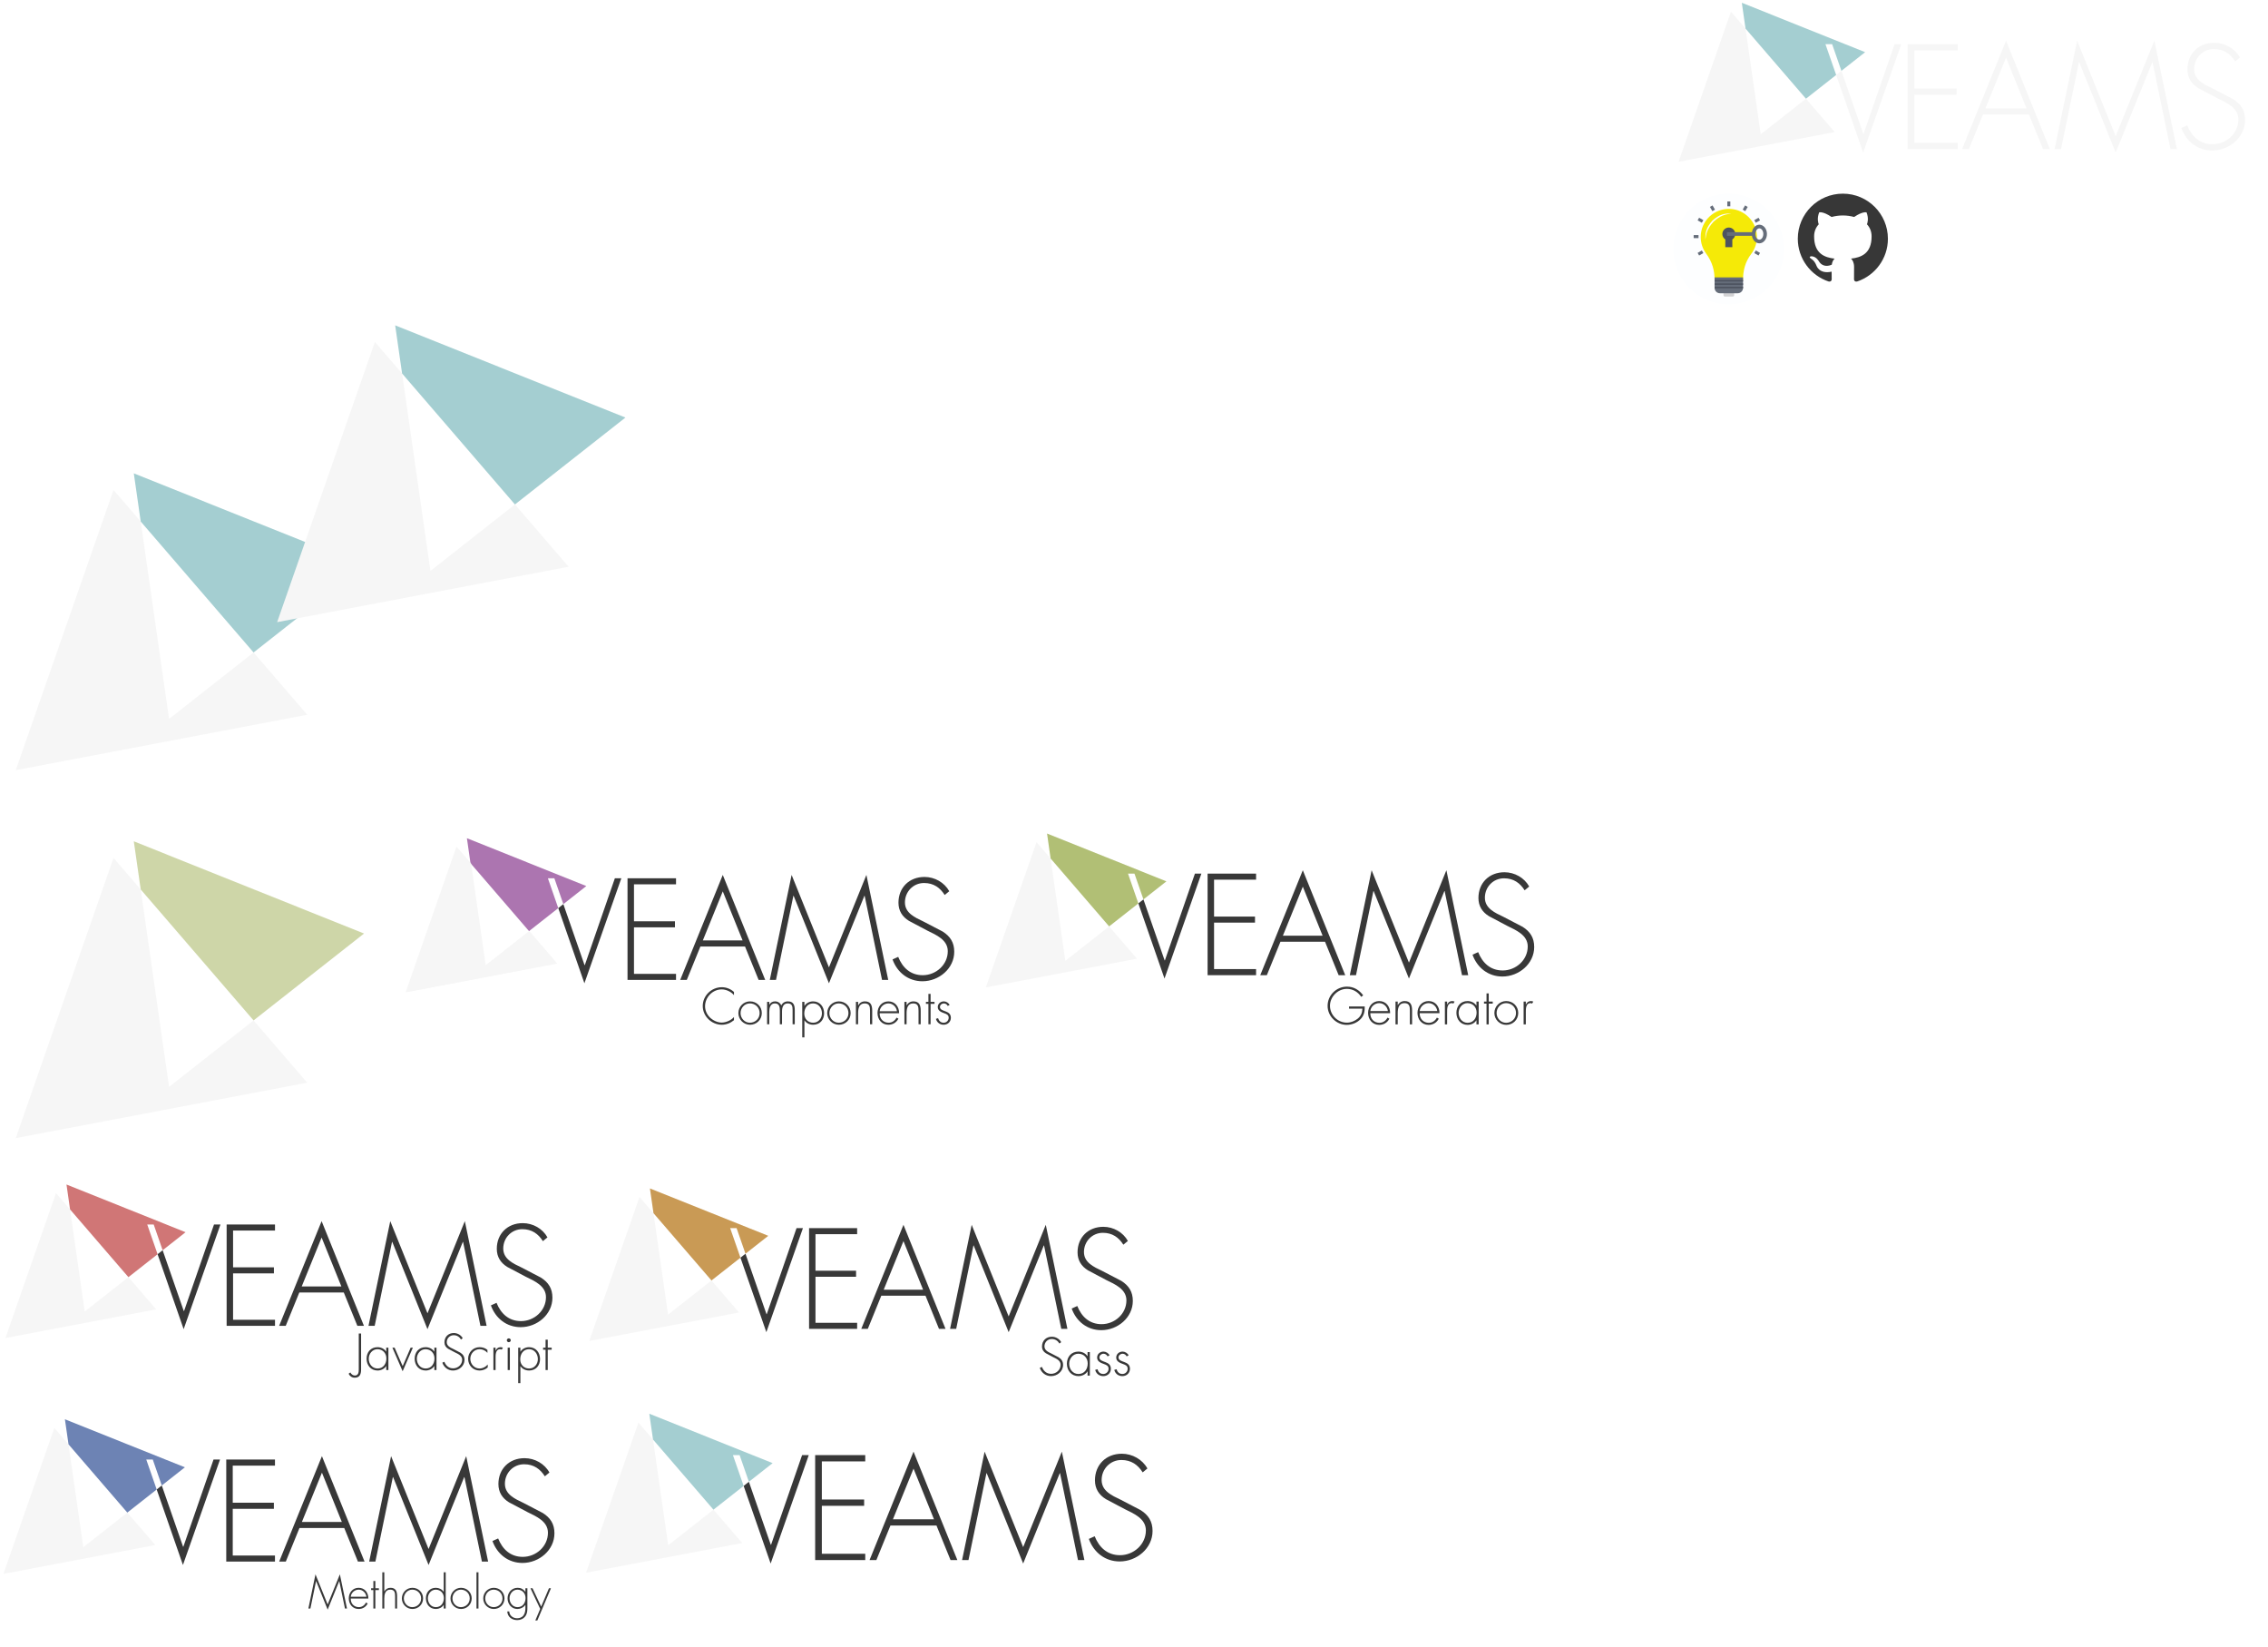
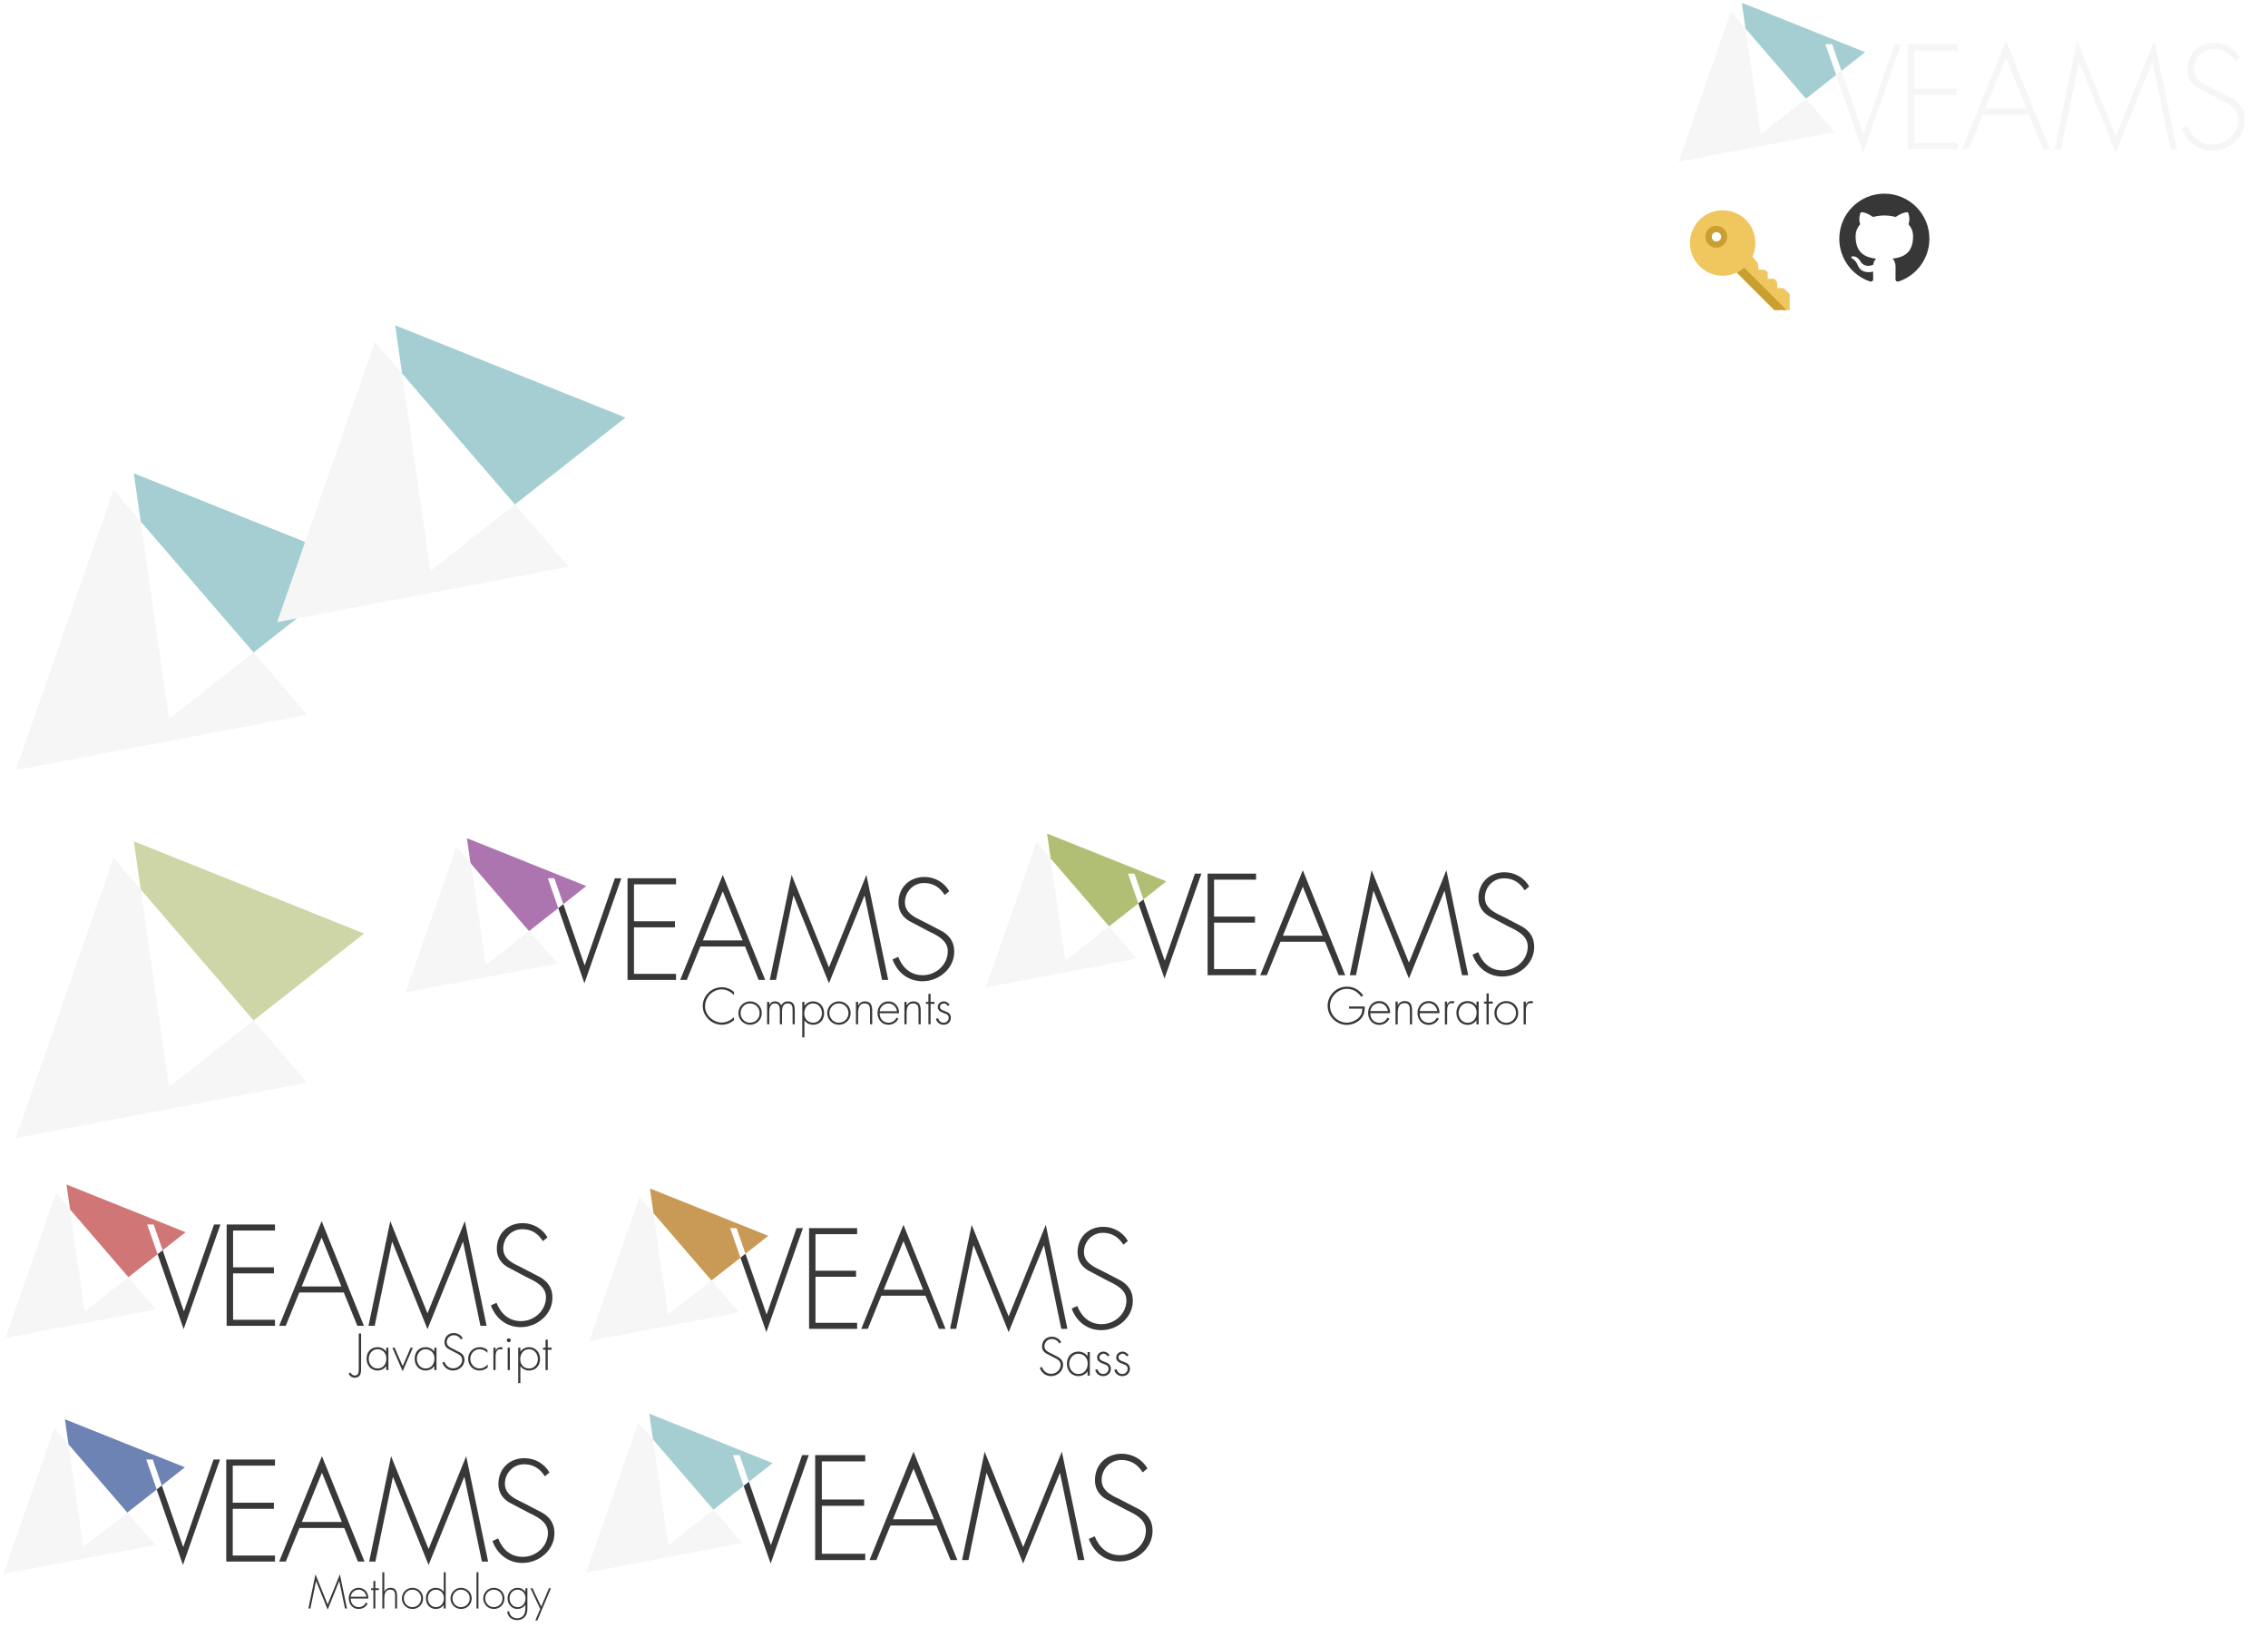
<svg xmlns="http://www.w3.org/2000/svg" baseProfile="tiny" preserveAspectRatio="xMinYMin meet" viewBox="0 0 820 595" width="820" height="595">
-   <g transform="translate(650 70)">
+   <g transform="translate(665 70)">
    <path fill-rule="evenodd" clip-rule="evenodd" fill="#373737" d="M16.289 0C7.294 0 0 7.294 0 16.291c0 7.197 4.667 13.302 11.141 15.457.814.148 1.112-.354 1.112-.785 0-.387-.014-1.412-.022-2.771-4.531.984-5.487-2.184-5.487-2.184-.741-1.881-1.809-2.383-1.809-2.383-1.479-1.01.112-.99.112-.99 1.635.115 2.495 1.68 2.495 1.68 1.453 2.488 3.813 1.77 4.741 1.354.148-1.053.569-1.771 1.034-2.178-3.617-.412-7.42-1.809-7.42-8.051 0-1.778.635-3.232 1.677-4.371-.167-.412-.727-2.068.16-4.311 0 0 1.368-.438 4.479 1.67a15.602 15.602 0 0 1 4.078-.549c1.384.006 2.776.188 4.078.549 3.11-2.108 4.476-1.67 4.476-1.67.889 2.242.329 3.898.162 4.311 1.043 1.139 1.674 2.593 1.674 4.371 0 6.258-3.809 7.635-7.438 8.038.585.504 1.105 1.498 1.105 3.018 0 2.178-.02 3.934-.02 4.469 0 .436.293.941 1.12.783 6.468-2.158 11.13-8.26 11.13-15.455C32.579 7.294 25.286 0 16.289 0z" />
  </g>
  <g transform="translate(605 70)">
-     <g fill="none" fill-rule="evenodd">
-       <g fill-rule="nonzero">
-         <circle fill="#FDFEFF" cx="20" cy="20" r="20" />
-         <path d="M30.204 15.137a10.12 10.12 0 0 1-2.042 6.645c-2.246 2.966-2.96 6.046-2.96 9.404H14.914c0-3.356-.76-6.393-3.063-9.54a10.111 10.111 0 0 1-1.954-5.99c0-5.825 4.908-10.504 10.813-10.135 5.104.32 9.239 4.508 9.493 9.616z" fill="#F5EA07" />
-         <path d="M11.59 16.54c-.092-2.47.278-4.253 2.544-6.806 2.538-2.256 4.295-2.636 6.808-2.54-2.33.326-3.914.684-6.41 2.939-2.381 2.625-2.667 4.449-2.941 6.407z" fill="#FDFEFF" />
-         <path d="M21.988 35.72h-3.86v.973c0 .273.221.494.494.495h2.872a.494.494 0 0 0 .494-.495v-.974z" fill="#D2D2D4" />
-         <path d="M23.275 36.002H16.84a1.926 1.926 0 0 1-1.926-1.926v-3.808H25.2v3.808a1.927 1.927 0 0 1-1.926 1.926z" fill="#656D7A" />
-         <g transform="translate(14.844 31.172)" fill="#4D535F">
-           <path d="M.07.016h10.287v.551H.072V.016zm0 1.228h10.287v.552H.072v-.552zm0 1.231h10.287v.552H.072v-.552z" />
-         </g>
-         <g transform="translate(7.344 2.813)" fill="#656D7A">
-           <path d="M0 12.17h1.762v1.088H.002v-1.089zm3.503 6.49l-1.526.881-.544-.942 1.525-.881.545.943zM23.997 6.829l-1.526.88-.544-.942 1.526-.881.544.942zm-4.455-4.852l-.88 1.526-.943-.545.88-1.525.943.544zM12.17 0h1.088v1.762H12.17V0zM6.83 1.433l.88 1.526-.942.544-.88-1.526.942-.544zm15.64 16.286l1.526.88-.544.943-1.526-.88.545-.943zM1.976 5.886l1.525.88-.544.943-1.526-.88.545-.943z" />
-         </g>
-         <path d="M22.392 14.583a2.335 2.335 0 1 0-3.605 1.957v2.802h2.542V16.54a2.331 2.331 0 0 0 1.063-1.957z" fill="#4D535F" />
-         <path d="M31.103 11.217c-1.328 0-2.438 1.166-2.688 2.708h-9.043v1.315h9.043c.25 1.542 1.36 2.707 2.688 2.707 1.511 0 2.741-1.51 2.741-3.365 0-1.855-1.23-3.365-2.741-3.365zm1.426 3.365c0 1.13-.64 2.05-1.426 2.05-.786 0-1.426-.92-1.426-2.05s.64-2.05 1.426-2.05c.786 0 1.426.92 1.426 2.05z" fill="#656D7A" />
-       </g>
-     </g>
+     <path d="M39.853 34.218c-.21-.194-2.29-.06-2.29-.06l-.023-2.199-1.017-1.162-2.41-.04-.002-.003c-.01.033-.001-2.42-.001-2.42l-1.125-.814s-2.188-.064-2.206-.081l-.176-2.248-2.026-2.398c.7-1.51 1.104-3.189 1.104-4.964C29.68 11.296 24.38 6 17.842 6 11.301 5.999 6 11.295 6 17.827c0 6.534 5.3 11.831 11.84 11.831 1.814 0 3.526-.42 5.062-1.15l13.505 13.478s5.662.085 5.662.082l.008-5.753s-.895-.873-2.224-2.097zM15.581 18.414a2.814 2.814 0 0 1-2.806-2.823 2.815 2.815 0 0 1 2.806-2.824 2.816 2.816 0 0 1 2.807 2.824 2.815 2.815 0 0 1-2.807 2.823z" fill="#EFC75E" />
+     <path d="M15.583 11.636a3.946 3.946 0 1 0 0 7.891 3.946 3.946 0 0 0 0-7.891zm0 5.636a1.691 1.691 0 1 1 .001-3.383 1.691 1.691 0 0 1 0 3.383zm10.028 9.468c-1.076.937-1.48 1.197-2.634 1.816l13.51 13.51 4.46.008L25.61 26.739z" fill="#CA9F30" />
  </g>
  <g transform="translate(145 300)">
    <g>
      <path fill="none" d="M109.112 39.923h14.371l-7.161-17.734z" />
      <g>
        <path fill="#F6F6F6" d="M27.118 25.994l-2.01-13.986-5.102-5.918-9.165 26.267-9.167 26.266 27.331-5.193 27.33-5.197-10.064-11.675-15.846 12.461z" />
      </g>
      <path fill="#383838" d="M66.441 48.839h-.098l-7.664-22.037-1.835 1.444 9.45 27.169 13.348-37.951h-2.339zm15.441 5.357h17.537v-2.191h-15.2V35.196h14.81v-2.192h-14.81V19.656h15.2v-2.192H81.882zm19.046 0h2.387l4.918-12.081h16.127l4.919 12.081h2.387l-15.345-37.95-15.393 37.95zm8.184-14.273l7.21-17.733 7.161 17.733h-14.371zm45.596 9.742l-13.496-33.419-7.891 37.95h2.242l6.283-30.399h.099l12.763 31.618 12.812-31.618h.099l6.283 30.399h2.24l-7.892-37.95zm41.113-12.957l-7.016-3.654c-2.971-1.413-6.625-3.021-6.625-6.87s2.973-7.015 6.919-7.015c3.459 0 5.796 1.706 7.453 4.335l1.655-1.364c-1.753-3.166-5.26-5.163-8.964-5.163-5.504 0-9.402 3.849-9.402 9.306 0 2.922 1.364 5.066 3.801 6.576l6.625 3.506c3.167 1.56 7.404 3.314 7.404 7.455 0 4.872-4.237 8.672-9.061 8.672-4.435 0-7.307-2.728-8.865-6.625l-2.047.926c1.704 4.726 5.699 7.891 10.814 7.891 5.943 0 11.497-4.579 11.497-10.669.001-3.313-1.412-5.554-4.188-7.307z" />
      <g>
        <path opacity=".8" fill="#97539C" d="M55.431 17.464l3.248 9.338 8.314-6.536-21.592-8.646-21.59-8.647 1.297 9.035 13.063 15.154 8.1 9.396 2.438-1.916 8.135-6.396-3.751-10.782z" />
      </g>
    </g>
    <g fill="#383838">
      <path d="M120.369 59.71c-1.018-1.244-2.806-2.086-4.436-2.086-3.296 0-6.014 2.84-6.014 6.084 0 1.542.667 2.997 1.771 4.084 1.105 1.052 2.683 1.823 4.243 1.823 1.525 0 3.453-.824 4.436-2.016v1.156c-1.245 1.034-2.771 1.648-4.4 1.648-3.682 0-6.89-3.067-6.89-6.768 0-3.752 3.155-6.802 6.907-6.802 1.596 0 3.208.632 4.383 1.719v1.158zm10.063 6.47c0 2.401-1.876 4.225-4.26 4.225-2.332 0-4.208-1.911-4.208-4.208 0-2.332 1.858-4.242 4.208-4.242 2.384-.001 4.26 1.822 4.26 4.225zm-7.679.016c0 1.842 1.455 3.473 3.366 3.473 1.981 0 3.523-1.509 3.523-3.473 0-1.998-1.525-3.506-3.523-3.506-1.928 0-3.366 1.631-3.366 3.506zm10.379-3.05h.035c.367-.754 1.174-1.192 2.033-1.192 1.035 0 1.858.525 2.278 1.473.438-.964 1.333-1.473 2.367-1.473 2.086 0 2.507 1.42 2.507 3.19v5.084h-.788V65.04c0-1.245-.193-2.35-1.735-2.35-1.684 0-2.087 1.473-2.087 2.876v4.662h-.789v-4.996c0-1.262-.228-2.542-1.806-2.542-1.7 0-2.016 1.771-2.016 3.086v4.452h-.789v-8.1h.789v1.018zm12.711.439h.034c.596-1.035 1.894-1.631 3.086-1.631 2.472 0 3.997 1.929 3.997 4.296 0 2.366-1.525 4.154-3.963 4.154-1.244 0-2.453-.543-3.12-1.578h-.034v6.137h-.79V62.129h.79v1.456zm-.053 2.769c0 1.894 1.28 3.314 3.227 3.314 1.894 0 3.155-1.596 3.155-3.402 0-1.858-1.21-3.576-3.19-3.576-2.07 0-3.192 1.718-3.192 3.664zm16.76-.174c0 2.401-1.877 4.225-4.261 4.225-2.332 0-4.208-1.911-4.208-4.208 0-2.332 1.858-4.242 4.208-4.242 2.384-.001 4.261 1.822 4.261 4.225zm-7.679.016c0 1.842 1.455 3.473 3.366 3.473 1.981 0 3.523-1.509 3.523-3.473 0-1.998-1.525-3.506-3.523-3.506-1.929 0-3.366 1.631-3.366 3.506zm10.379-2.803h.035c.474-.895 1.35-1.438 2.401-1.438 2.087 0 2.665 1.297 2.665 3.384v4.891h-.789v-4.891c0-1.455-.175-2.647-1.945-2.647-2.034 0-2.367 1.894-2.367 3.541v3.997h-.789v-8.1h.789v1.263zm7.801 2.857c-.053 2.051 1.368 3.419 3.243 3.419 1.263 0 2.279-.755 2.857-1.842l.667.386c-.736 1.402-2.033 2.191-3.629 2.191-2.402 0-3.927-1.945-3.927-4.242 0-2.262 1.56-4.208 3.927-4.208 2.455 0 3.909 1.964 3.892 4.296h-7.03zm6.241-.736c-.192-1.491-1.42-2.823-3.085-2.823-1.648 0-3.016 1.297-3.156 2.823h6.241zm3.49-2.121h.035c.474-.895 1.35-1.438 2.401-1.438 2.087 0 2.665 1.297 2.665 3.384v4.891h-.789v-4.891c0-1.455-.175-2.647-1.945-2.647-2.034 0-2.367 1.894-2.367 3.541v3.997h-.789v-8.1h.789v1.263zm8.677 6.836h-.789v-7.363h-.894v-.736h.894v-2.893h.789v2.893h1.42v.736h-1.42v7.363zm6.19-6.627a1.54 1.54 0 0 0-1.42-.911c-.684 0-1.385.561-1.385 1.263 0 1.945 3.944.999 3.944 3.927 0 1.49-1.157 2.524-2.612 2.524-1.351 0-2.454-.823-2.788-2.139l.771-.246c.299.965.947 1.649 2.017 1.649a1.812 1.812 0 0 0 1.823-1.824c0-1-.771-1.314-1.578-1.595-1.104-.404-2.366-.877-2.366-2.244 0-1.228 1.034-2.052 2.209-2.052.824 0 1.718.544 2.069 1.297l-.684.351z" />
    </g>
    <path fill="none" d="M109.092 39.992h14.33l-7.14-17.681z" />
    <g>
      <path fill="#F6F6F6" d="M27.334 26.104l-2.003-13.946-5.088-5.902-9.14 26.191-9.14 26.192 27.252-5.18 27.252-5.18-10.035-11.642-15.8 12.426z" />
    </g>
  </g>
  <g transform="translate(355 300)">
    <path fill="none" d="M108.828 38.216h14.365l-7.158-17.725z" />
    <g>
      <path fill="#F6F6F6" d="M26.864 24.294l-2.009-13.982-5.1-5.916-9.162 26.257L1.43 56.91l27.32-5.193 27.32-5.193-10.06-11.67-15.84 12.454z" />
    </g>
    <path fill="#383838" d="M66.172 47.128h-.098l-7.661-22.026-1.834 1.442 9.447 27.158 13.342-37.935H77.03zm15.436 5.357h17.53v-2.192H83.945v-16.8h14.804v-2.192H83.945V17.958h15.193v-2.191h-17.53zm19.039 0h2.385l4.917-12.077h16.12l4.918 12.077h2.385l-15.338-37.936-15.387 37.936zm8.181-14.269l7.207-17.726 7.158 17.726h-14.365zm45.578 9.74l-13.49-33.407-7.889 37.936h2.24l6.281-30.388h.1l12.758 31.605 12.806-31.605h.1l6.279 30.388h2.242l-7.89-37.936zm41.097-12.954l-7.014-3.652c-2.969-1.412-6.623-3.02-6.623-6.866 0-3.847 2.973-7.013 6.918-7.013 3.457 0 5.795 1.705 7.451 4.334l1.654-1.363c-1.754-3.166-5.26-5.162-8.961-5.162-5.502 0-9.398 3.847-9.398 9.301 0 2.922 1.363 5.064 3.799 6.574l6.623 3.506c3.164 1.559 7.402 3.312 7.402 7.451 0 4.87-4.238 8.668-9.059 8.668-4.432 0-7.305-2.727-8.861-6.623l-2.047.925c1.703 4.724 5.697 7.889 10.811 7.889 5.941 0 11.492-4.578 11.492-10.665.001-3.31-1.411-5.551-4.187-7.304z" />
    <g>
      <path opacity=".8" fill="#9EAF53" d="M55.167 15.767l3.246 9.335 8.311-6.534L45.14 9.925 23.558 1.281l1.297 9.031L37.913 25.46l8.097 9.394 2.437-1.916 8.132-6.394-3.75-10.777z" />
    </g>
    <g fill="#383838">
      <path d="M138.425 63.787c.036 1.697-.215 3.18-1.41 4.483-1.287 1.393-3.216 2.179-5.109 2.179-3.732 0-6.91-3.143-6.91-6.858 0-3.857 3.161-6.965 7.02-6.965 2.446 0 4.428 1.214 5.838 3.143l-.694.554c-1.198-1.786-3.019-2.893-5.198-2.893-3.286 0-6.108 2.875-6.108 6.107 0 3.322 2.751 6.108 6.108 6.108 1.446 0 2.856-.59 3.966-1.482 1.159-.982 1.588-2.108 1.643-3.572h-4.822v-.804h5.676zm2.016 2.43c-.053 2.089 1.392 3.482 3.303 3.482 1.289 0 2.323-.768 2.913-1.875l.679.393c-.749 1.429-2.072 2.232-3.696 2.232-2.449 0-4.002-1.982-4.002-4.321 0-2.304 1.592-4.287 4.002-4.287 2.498 0 3.981 2.001 3.963 4.376h-7.162zm6.357-.751c-.196-1.518-1.446-2.875-3.142-2.875-1.679 0-3.072 1.322-3.216 2.875h6.358zm3.553-2.161h.035c.482-.91 1.375-1.464 2.448-1.464 2.123 0 2.713 1.322 2.713 3.447v4.983h-.802v-4.983c0-1.482-.181-2.696-1.984-2.696-2.07 0-2.41 1.929-2.41 3.607v4.072h-.804V62.02h.804v1.285zm7.945 2.912c-.053 2.089 1.392 3.482 3.303 3.482 1.289 0 2.323-.768 2.913-1.875l.679.393c-.749 1.429-2.072 2.232-3.696 2.232-2.448 0-4.002-1.982-4.002-4.321 0-2.304 1.592-4.287 4.002-4.287 2.498 0 3.981 2.001 3.963 4.376h-7.162zm6.358-.751c-.196-1.518-1.446-2.875-3.142-2.875-1.679 0-3.072 1.322-3.216 2.875h6.358zm3.553-2.375h.037c.321-.75.911-1.25 1.785-1.25.321 0 .59.072.875.196l-.429.715a1.1 1.1 0 0 0-.571-.161c-1.804 0-1.697 2.25-1.697 3.464v4.215h-.802v-8.25h.802v1.071zm11.412 7.18h-.805v-1.482h-.036c-.605 1.053-1.929 1.66-3.141 1.66-2.501 0-4.073-1.946-4.073-4.357s1.554-4.251 4.036-4.251c1.267 0 2.483.572 3.178 1.608h.036V62.02h.805v8.251zm-7.25-4.18c0 1.893 1.25 3.607 3.25 3.607 2.107 0 3.25-1.714 3.25-3.697 0-1.911-1.305-3.411-3.305-3.411-1.893.001-3.195 1.715-3.195 3.501zm10.889 4.18h-.802V62.77h-.911v-.75h.911v-2.947h.802v2.947h1.448v.75h-1.448v7.501zm10.664-4.126c0 2.447-1.911 4.304-4.339 4.304a4.3 4.3 0 0 1-4.289-4.286c0-2.375 1.894-4.322 4.289-4.322 2.428-.001 4.339 1.857 4.339 4.304zm-7.823.018c0 1.875 1.482 3.536 3.43 3.536 2.017 0 3.59-1.536 3.59-3.536 0-2.036-1.554-3.572-3.59-3.572-1.966 0-3.43 1.66-3.43 3.572zm10.57-3.072h.035c.323-.75.913-1.25 1.787-1.25.321 0 .59.072.875.196l-.429.715a1.105 1.105 0 0 0-.571-.161c-1.804 0-1.697 2.25-1.697 3.464v4.215h-.804v-8.25h.804v1.071z" />
    </g>
  </g>
  <g transform="translate(0 300)">
    <g>
      <path fill="#F6F6F6" d="M54.751-84.524l-3.874-26.967-9.835-11.409-17.671 50.639-17.672 50.64L58.39-31.637l52.691-10.016L91.678-64.16l-30.55 24.019z" />
    </g>
    <g>
      <g opacity=".5">
        <path fill="#4A9EA3" d="M96.377-67.855l-4.699 3.695-15.617-18.116-25.184-29.214-2.502-17.417L90-112.238l41.626 16.668" />
      </g>
    </g>
    <g>
      <path fill="#F6F6F6" d="M54.751 48.476l-3.874-26.967L41.042 10.1 23.371 60.739l-17.672 50.64 52.691-10.016 52.691-10.016L91.678 68.84l-30.55 24.019z" />
    </g>
    <g>
      <g opacity=".5">
        <path fill="#9EAE52" d="M96.377 65.145l-4.699 3.695-15.617-18.116-25.184-29.215-2.502-17.417L90 20.762l41.626 16.668" />
      </g>
    </g>
  </g>
  <g transform="translate(0 425)">
    <path fill="none" d="M109.092 39.992h14.33l-7.14-17.681z" />
    <g>
      <path fill="#F6F6F6" d="M27.334 26.104l-2.003-13.946-5.088-5.902-9.14 26.191-9.14 26.192 27.252-5.18 27.252-5.18-10.035-11.642-15.8 12.426z" />
    </g>
    <path fill="#383838" d="M66.543 48.883h-.097l-7.642-21.975-1.83 1.44 9.424 27.091 13.31-37.841h-2.333zm15.398 5.342h17.486v-2.186H84.271v-16.76h14.768v-2.185H84.271V19.783h15.156v-2.185H81.941zm18.991 0h2.38l4.905-12.047h16.08l4.904 12.047h2.381l-15.301-37.842-15.349 37.842zm8.16-14.233l7.189-17.682 7.141 17.682h-14.33zm45.465 9.715L141.1 16.383l-7.867 37.842h2.236l6.264-30.313h.098l12.726 31.527 12.776-31.527h.099l6.264 30.313h2.234l-7.869-37.842zm40.996-12.922l-6.996-3.643c-2.963-1.408-6.605-3.012-6.605-6.85s2.965-6.996 6.898-6.996c3.449 0 5.781 1.701 7.434 4.322l1.648-1.359c-1.748-3.156-5.244-5.148-8.938-5.148-5.488 0-9.375 3.84-9.375 9.279 0 2.914 1.361 5.053 3.789 6.557l6.607 3.498c3.158 1.553 7.383 3.303 7.383 7.432 0 4.859-4.225 8.648-9.035 8.648-4.422 0-7.285-2.721-8.84-6.607l-2.041.924c1.699 4.711 5.684 7.869 10.785 7.869 5.924 0 11.463-4.566 11.463-10.639.001-3.302-1.409-5.537-4.177-7.287z" />
    <g>
      <path opacity=".8" fill="#C45454" d="M55.566 17.598l3.238 9.31 8.29-6.517-21.53-8.621-21.527-8.622 1.294 9.01 13.025 15.11 8.076 9.369 2.431-1.91 8.111-6.379-3.74-10.75z" />
    </g>
    <g fill="#383838">
      <path d="M130.554 57.011v12.956c0 1.646-.403 3.012-2.329 3.012-.962 0-1.786-.578-2.188-1.435l.631-.474c.297.63.928 1.121 1.627 1.121 1.313 0 1.419-1.226 1.419-2.225V57.011h.84zm9.875 13.202h-.786V68.76h-.036c-.595 1.032-1.892 1.627-3.081 1.627-2.451 0-3.992-1.907-3.992-4.271s1.523-4.167 3.956-4.167c1.243 0 2.435.56 3.117 1.575h.036v-1.4h.786v8.089zm-7.109-4.098c0 1.856 1.226 3.537 3.188 3.537 2.065 0 3.188-1.681 3.188-3.625 0-1.873-1.279-3.344-3.239-3.344-1.858.001-3.137 1.681-3.137 3.432zm12.276 2.68l2.872-6.672h.804l-3.693 8.527-3.713-8.527h.807l2.923 6.672zm12.222 1.418h-.788V68.76h-.036c-.595 1.032-1.89 1.627-3.081 1.627-2.451 0-3.991-1.907-3.991-4.271s1.522-4.167 3.957-4.167c1.243 0 2.433.56 3.115 1.575h.036v-1.4h.788v8.089zm-7.109-4.098c0 1.856 1.226 3.537 3.187 3.537 2.066 0 3.186-1.681 3.186-3.625 0-1.873-1.277-3.344-3.239-3.344-1.856.001-3.134 1.681-3.134 3.432zm15.986-6.934c-.595-.944-1.437-1.558-2.68-1.558-1.417 0-2.485 1.138-2.485 2.521s1.313 1.961 2.382 2.469l2.521 1.313c.997.63 1.507 1.437 1.507 2.627 0 2.188-1.996 3.833-4.134 3.833-1.838 0-3.272-1.137-3.886-2.836l.734-.333c.562 1.401 1.593 2.382 3.188 2.382 1.732 0 3.257-1.366 3.257-3.116 0-1.489-1.524-2.119-2.662-2.68l-2.381-1.261c-.876-.542-1.365-1.313-1.365-2.363 0-1.962 1.399-3.345 3.379-3.345 1.331 0 2.591.719 3.221 1.856l-.596.491zm9.544 4.816c-.771-.841-1.698-1.313-2.854-1.313-1.91 0-3.345 1.629-3.345 3.467 0 1.839 1.417 3.502 3.326 3.502 1.156 0 2.241-.561 2.976-1.453v1.067a4.454 4.454 0 0 1-2.941 1.12c-2.398 0-4.149-1.873-4.149-4.236 0-2.347 1.786-4.202 4.167-4.202 1.05 0 2.015.315 2.82.998v1.05zm2.942-.823h.033c.315-.735.895-1.226 1.753-1.226.313 0 .576.069.855.192l-.419.7a1.092 1.092 0 0 0-.561-.157c-1.769 0-1.662 2.206-1.662 3.396v4.133h-.789v-8.09h.789v1.052zm5.496-3.747c0 .403-.313.718-.717.718s-.719-.314-.719-.718a.72.72 0 0 1 1.436 0zm-.332 10.786h-.788v-8.09h.788v8.09zm3.801-6.637h.033c.595-1.033 1.893-1.628 3.082-1.628 2.469 0 3.993 1.926 3.993 4.29 0 2.363-1.524 4.148-3.958 4.148-1.243 0-2.45-.541-3.117-1.575h-.033v6.129h-.789V62.123h.789v1.453zm-.055 2.767c0 1.891 1.279 3.31 3.224 3.31 1.89 0 3.151-1.594 3.151-3.397 0-1.856-1.21-3.571-3.188-3.571-2.065-.001-3.187 1.713-3.187 3.658zm9.948 3.87h-.788v-7.354h-.893v-.735h.893v-2.889h.788v2.889h1.419v.735h-1.419v7.354z" />
    </g>
  </g>
  <g transform="translate(0 510)">
    <path fill="none" d="M109.154 40.116h14.434l-7.192-17.813z" />
    <g>
      <path fill="#F6F6F6" d="M26.791 26.125l-2.018-14.049-5.126-5.945-9.207 26.385-9.207 26.383 27.453-5.216 27.453-5.219-10.108-11.727-15.918 12.516z" />
    </g>
    <path fill="#383838" d="M66.291 49.071h-.099l-7.698-22.134-1.843 1.449 9.491 27.292 13.407-38.121h-2.347zm15.51 5.383h17.616v-2.202H84.149V35.368h14.877v-2.201H84.149V19.759h15.268v-2.202H81.801zm19.132 0h2.397l4.941-12.137h16.198l4.941 12.137h2.397l-15.413-38.121-15.461 38.121zm8.221-14.338l7.242-17.813 7.192 17.813h-14.434zm45.8 9.787l-13.556-33.57-7.926 38.121h2.251l6.312-30.537h.098l12.821 31.761 12.87-31.761h.098l6.312 30.537h2.251l-7.928-38.121zm41.297-13.018l-7.047-3.67c-2.984-1.42-6.655-3.033-6.655-6.9 0-3.866 2.986-7.047 6.95-7.047 3.475 0 5.822 1.714 7.487 4.354l1.662-1.37c-1.761-3.181-5.283-5.187-9.004-5.187-5.528 0-9.444 3.866-9.444 9.347 0 2.936 1.37 5.09 3.817 6.606l6.655 3.521c3.181 1.566 7.438 3.33 7.438 7.488 0 4.895-4.257 8.711-9.102 8.711-4.454 0-7.34-2.74-8.905-6.656l-2.056.932c1.712 4.746 5.725 7.926 10.863 7.926 5.97 0 11.548-4.6 11.548-10.717.001-3.324-1.417-5.576-4.207-7.338z" />
    <g>
      <path opacity=".8" fill="#4864A1" d="M55.231 17.557l3.263 9.38 8.351-6.566-21.688-8.685L23.469 3l1.304 9.076 13.12 15.221 8.138 9.44 2.448-1.926 8.172-6.425-3.77-10.829z" />
    </g>
    <g fill="#383838">
      <path d="M122.674 61.508h-.031l-4.178 10.309-4.162-10.309h-.031l-2.049 9.913h-.731l2.573-12.374 4.4 10.897 4.416-10.897 2.573 12.374h-.73l-2.05-9.913zm4.14 6.307c-.047 1.859 1.239 3.098 2.939 3.098 1.144 0 2.064-.684 2.589-1.668l.604.35c-.667 1.27-1.843 1.984-3.288 1.984-2.176 0-3.559-1.762-3.559-3.844 0-2.049 1.414-3.813 3.559-3.813 2.224 0 3.542 1.779 3.526 3.893h-6.37zm5.655-.668c-.175-1.35-1.286-2.557-2.796-2.557-1.493 0-2.731 1.176-2.859 2.557h5.655zm3.238 4.274h-.715v-6.672h-.811v-.666h.811v-2.622h.715v2.622h1.286v.666h-1.286v6.672zm3.238-13.104v6.908h.032a2.406 2.406 0 0 1 2.176-1.303c1.891 0 2.415 1.176 2.415 3.066v4.432h-.715v-4.432c0-1.318-.159-2.398-1.764-2.398-1.843 0-2.145 1.715-2.145 3.209v3.621h-.715V58.317h.716zm14.023 9.434c0 2.178-1.7 3.828-3.86 3.828a3.822 3.822 0 0 1-3.812-3.811c0-2.113 1.684-3.846 3.812-3.846 2.16.001 3.86 1.653 3.86 3.829zm-6.958.018c0 1.668 1.319 3.145 3.05 3.145 1.795 0 3.193-1.367 3.193-3.145 0-1.813-1.382-3.178-3.193-3.178-1.747 0-3.05 1.476-3.05 3.178zm14.42 2.334h-.031c-.54.938-1.716 1.477-2.796 1.477-2.224 0-3.621-1.73-3.621-3.875s1.382-3.781 3.59-3.781c1.127 0 2.207.51 2.827 1.43h.031v-7.035h.715v13.104h-.715v-1.32zm.048-2.479c0-1.699-1.159-3.033-2.938-3.033-1.684 0-2.844 1.525-2.844 3.113 0 1.684 1.112 3.209 2.892 3.209 1.873 0 2.89-1.525 2.89-3.289zm10.067.127c0 2.178-1.7 3.828-3.86 3.828a3.823 3.823 0 0 1-3.813-3.811c0-2.113 1.685-3.846 3.813-3.846 2.16.001 3.86 1.653 3.86 3.829zm-6.958.018c0 1.668 1.318 3.145 3.05 3.145 1.795 0 3.193-1.367 3.193-3.145 0-1.813-1.382-3.178-3.193-3.178-1.747 0-3.05 1.476-3.05 3.178zm9.4 3.652h-.715V58.317h.715v13.104zm9.403-3.67c0 2.178-1.7 3.828-3.86 3.828a3.822 3.822 0 0 1-3.812-3.811c0-2.113 1.684-3.846 3.812-3.846 2.16.001 3.86 1.653 3.86 3.829zm-6.958.018c0 1.668 1.319 3.145 3.05 3.145 1.795 0 3.193-1.367 3.193-3.145 0-1.813-1.382-3.178-3.193-3.178-1.747 0-3.05 1.476-3.05 3.178zm15.245 3.302c0 1.129-.031 2.145-.73 3.113-.683.938-1.764 1.414-2.923 1.414-1.922 0-3.511-1.127-3.622-3.145h.715c.08 1.525 1.366 2.477 2.844 2.477.921 0 1.811-.316 2.351-1.096.572-.842.651-1.795.651-2.779v-.906h-.031a3.632 3.632 0 0 1-2.859 1.43c-2.129 0-3.559-1.795-3.559-3.844 0-2.111 1.51-3.813 3.653-3.813 1.191 0 2.081.51 2.765 1.43h.031v-1.27h.715v6.989zm-6.449-3.367c0 1.684 1.112 3.209 2.892 3.209 1.874 0 2.891-1.525 2.891-3.289 0-1.699-1.159-3.033-2.938-3.033-1.685 0-2.845 1.525-2.845 3.113zm7.558-3.621h.747l3.129 6.639 2.812-6.639h.73L194.28 75.71h-.73l1.763-4.162-3.527-7.465z" />
    </g>
  </g>
  <g transform="translate(210 425)">
    <path fill="none" d="M109.427 39.293h14.1l-7.026-17.4z" />
    <path fill="none" d="M109.506 41.173h14.239l-7.095-17.57z" />
    <g>
      <path fill="#F6F6F6" d="M28.26 27.373l-1.99-13.86-5.057-5.864-9.082 26.028-9.082 26.025 27.081-5.146 27.081-5.147-9.972-11.569-15.701 12.346z" />
    </g>
    <path fill="#383838" d="M67.224 50.008h-.098l-7.593-21.835-1.818 1.43 9.363 26.92 13.226-37.604h-2.316zm15.3 5.309h17.377v-2.171h-15.06V36.491h14.674v-2.173H84.841V21.092h15.06v-2.173H82.524zm18.872 0h2.365l4.874-11.973h15.98l4.873 11.973h2.365L116.65 17.713l-15.254 37.604zm8.11-14.144l7.144-17.57 7.095 17.57h-14.239zm45.178 9.654l-13.371-33.114-7.818 37.604h2.219l6.227-30.121h.098l12.645 31.327 12.695-31.327h.098l6.226 30.121h2.221l-7.821-37.604zm40.738-12.841l-6.951-3.618c-2.945-1.402-6.564-2.994-6.564-6.808s2.946-6.95 6.855-6.95c3.426 0 5.745 1.689 7.386 4.294l1.639-1.351c-1.736-3.137-5.211-5.115-8.88-5.115-5.453 0-9.317 3.813-9.317 9.219 0 2.896 1.353 5.021 3.765 6.516l6.565 3.477c3.139 1.544 7.338 3.282 7.338 7.385 0 4.828-4.199 8.592-8.979 8.592-4.394 0-7.24-2.702-8.784-6.564l-2.028.918c1.688 4.682 5.648 7.818 10.716 7.818 5.888 0 11.392-4.536 11.392-10.571-.001-3.284-1.403-5.504-4.153-7.242z" />
    <g>
      <path opacity=".8" fill="#BC812A" d="M56.315 18.919l3.218 9.254 8.238-6.477-21.395-8.566-21.393-8.568 1.287 8.951 12.941 15.015 8.028 9.312 2.415-1.9 8.061-6.337-3.718-10.684z" />
    </g>
    <g fill="#383838">
      <path d="M173.05 60.634c-.625-.993-1.509-1.637-2.815-1.637-1.489 0-2.611 1.195-2.611 2.649 0 1.453 1.38 2.061 2.502 2.594l2.649 1.38c1.049.662 1.582 1.509 1.582 2.76 0 2.3-2.097 4.029-4.342 4.029-1.932 0-3.44-1.195-4.084-2.98l.771-.351c.589 1.473 1.675 2.503 3.35 2.503 1.821 0 3.422-1.436 3.422-3.274 0-1.564-1.601-2.228-2.796-2.815l-2.503-1.325c-.92-.569-1.435-1.38-1.435-2.482 0-2.062 1.471-3.515 3.55-3.515 1.399 0 2.724.755 3.387 1.95l-.627.514zm10.986 11.592h-.827v-1.527h-.038c-.625 1.086-1.987 1.711-3.237 1.711-2.576 0-4.195-2.005-4.195-4.489s1.601-4.379 4.158-4.379c1.307 0 2.558.588 3.274 1.655h.038v-1.472h.827v8.501zm-7.47-4.306c0 1.95 1.287 3.717 3.349 3.717 2.171 0 3.349-1.767 3.349-3.81 0-1.968-1.344-3.514-3.404-3.514-1.951 0-3.294 1.766-3.294 3.607zm13.872-2.649a1.614 1.614 0 0 0-1.489-.957c-.718 0-1.454.589-1.454 1.324 0 2.043 4.141 1.049 4.141 4.122 0 1.563-1.215 2.649-2.742 2.649-1.417 0-2.575-.864-2.926-2.244l.81-.258c.313 1.012.994 1.729 2.116 1.729a1.9 1.9 0 0 0 1.913-1.913c0-1.05-.81-1.38-1.655-1.675-1.16-.424-2.484-.92-2.484-2.355 0-1.287 1.085-2.152 2.318-2.152.865 0 1.804.57 2.172 1.361l-.72.369zm6.901 0a1.615 1.615 0 0 0-1.49-.957c-.717 0-1.453.589-1.453 1.324 0 2.043 4.14 1.049 4.14 4.122 0 1.563-1.214 2.649-2.742 2.649-1.417 0-2.575-.864-2.926-2.244l.81-.258c.313 1.012.994 1.729 2.116 1.729a1.901 1.901 0 0 0 1.914-1.913c0-1.05-.81-1.38-1.656-1.675-1.159-.424-2.483-.92-2.483-2.355 0-1.287 1.085-2.152 2.318-2.152.864 0 1.803.57 2.171 1.361l-.719.369z" />
    </g>
  </g>
  <g transform="translate(210 510)">
    <g>
      <path fill="none" d="M112.843 39.155h14.84l-7.394-18.311z" />
      <g>
        <path fill="#F6F6F6" d="M28.173 24.773l-2.075-14.444-5.269-6.111-9.465 27.124-9.466 27.124 28.224-5.364 28.222-5.365-10.392-12.056-16.364 12.866z" />
      </g>
      <path fill="#383838" d="M68.779 48.361h-.101l-7.914-22.754-1.895 1.491 9.759 28.054 13.783-39.188h-2.414zm15.945 5.534h18.11v-2.264H87.139V34.275h15.293v-2.264H87.139V18.228h15.695v-2.264h-18.11zm19.668 0h2.465l5.081-12.476h16.651l5.081 12.476h2.465l-15.847-39.188-15.896 39.188zm8.451-14.74l7.445-18.311 7.395 18.311h-14.84zm47.085 10.061l-13.935-34.51-8.149 39.189h2.314l6.489-31.392h.101l13.18 32.649 13.23-32.649h.101l6.49 31.392h2.313l-8.149-39.189zm42.455-13.381l-7.244-3.773c-3.068-1.459-6.842-3.119-6.842-7.093s3.069-7.244 7.144-7.244c3.572 0 5.986 1.761 7.697 4.477l1.71-1.408c-1.811-3.27-5.433-5.333-9.256-5.333-5.685 0-9.709 3.974-9.709 9.608 0 3.019 1.408 5.232 3.924 6.791l6.842 3.622c3.27 1.61 7.646 3.421 7.646 7.697 0 5.031-4.377 8.955-9.357 8.955-4.578 0-7.546-2.817-9.155-6.842l-2.113.956c1.761 4.879 5.886 8.149 11.168 8.149 6.138 0 11.872-4.729 11.872-11.017-.001-3.42-1.46-5.734-4.327-7.545z" />
      <g>
        <path opacity=".5" fill="#4A9EA3" d="M57.41 15.964l3.354 9.643 8.585-6.75-22.296-8.928L24.757 1l1.341 9.329 13.489 15.649 8.365 9.703 2.517-1.979 8.4-6.604-3.874-11.134z" />
      </g>
    </g>
  </g>
  <g transform="translate(605)">
    <g>
      <path fill="#F6F6F6" d="M28.173 24.773l-2.075-14.444-5.269-6.111-9.465 27.124-9.466 27.124 28.224-5.364 28.222-5.366-10.392-12.054-16.364 12.865z" />
    </g>
    <path fill="#F6F6F6" d="M68.779 48.361h-.101l-7.914-22.754-1.895 1.491 9.759 28.054 13.783-39.188h-2.414zm15.945 5.534h18.11v-2.264H87.139V34.275h15.293v-2.264H87.139V18.228h15.695v-2.264h-18.11zm19.668 0h2.465l5.081-12.476h16.65l5.082 12.476h2.465l-15.848-39.188-15.895 39.188zm8.45-14.74l7.445-18.312 7.396 18.312h-14.841zm47.086 10.061l-13.935-34.51-8.149 39.189h2.315l6.488-31.392h.102l13.179 32.649 13.231-32.649h.099l6.491 31.392h2.313l-8.149-39.189zm42.455-13.381l-7.244-3.772c-3.068-1.459-6.842-3.12-6.842-7.094s3.068-7.244 7.144-7.244c3.572 0 5.985 1.761 7.697 4.477l1.71-1.408c-1.811-3.27-5.434-5.333-9.256-5.333-5.686 0-9.709 3.974-9.709 9.608 0 3.019 1.408 5.232 3.924 6.791l6.842 3.623c3.27 1.609 7.646 3.42 7.646 7.697 0 5.03-4.377 8.954-9.357 8.954-4.578 0-7.546-2.817-9.154-6.842l-2.113.956c1.761 4.879 5.886 8.148 11.168 8.148 6.138 0 11.871-4.729 11.871-11.017-.001-3.419-1.46-5.733-4.327-7.544z" />
    <g>
      <path opacity=".5" fill="#4A9EA3" d="M57.41 15.964l3.354 9.643 8.585-6.75-22.296-8.928L24.757 1l1.341 9.329 13.489 15.649 8.365 9.704 2.517-1.98 8.4-6.604-3.874-11.134z" />
    </g>
  </g>
  <g>
    <path fill="#F6F6F6" d="M149.251 161.976l-3.874-26.967-9.835-11.409-17.671 50.639-17.672 50.64 52.691-10.016 52.691-10.016-19.403-22.507-30.55 24.019z" />
  </g>
  <g>
    <g opacity=".5">
      <path fill="#4A9EA3" d="M190.877 178.645l-4.699 3.695-15.617-18.116-25.184-29.214-2.502-17.417 41.625 16.67 41.626 16.668" />
    </g>
  </g>
</svg>
